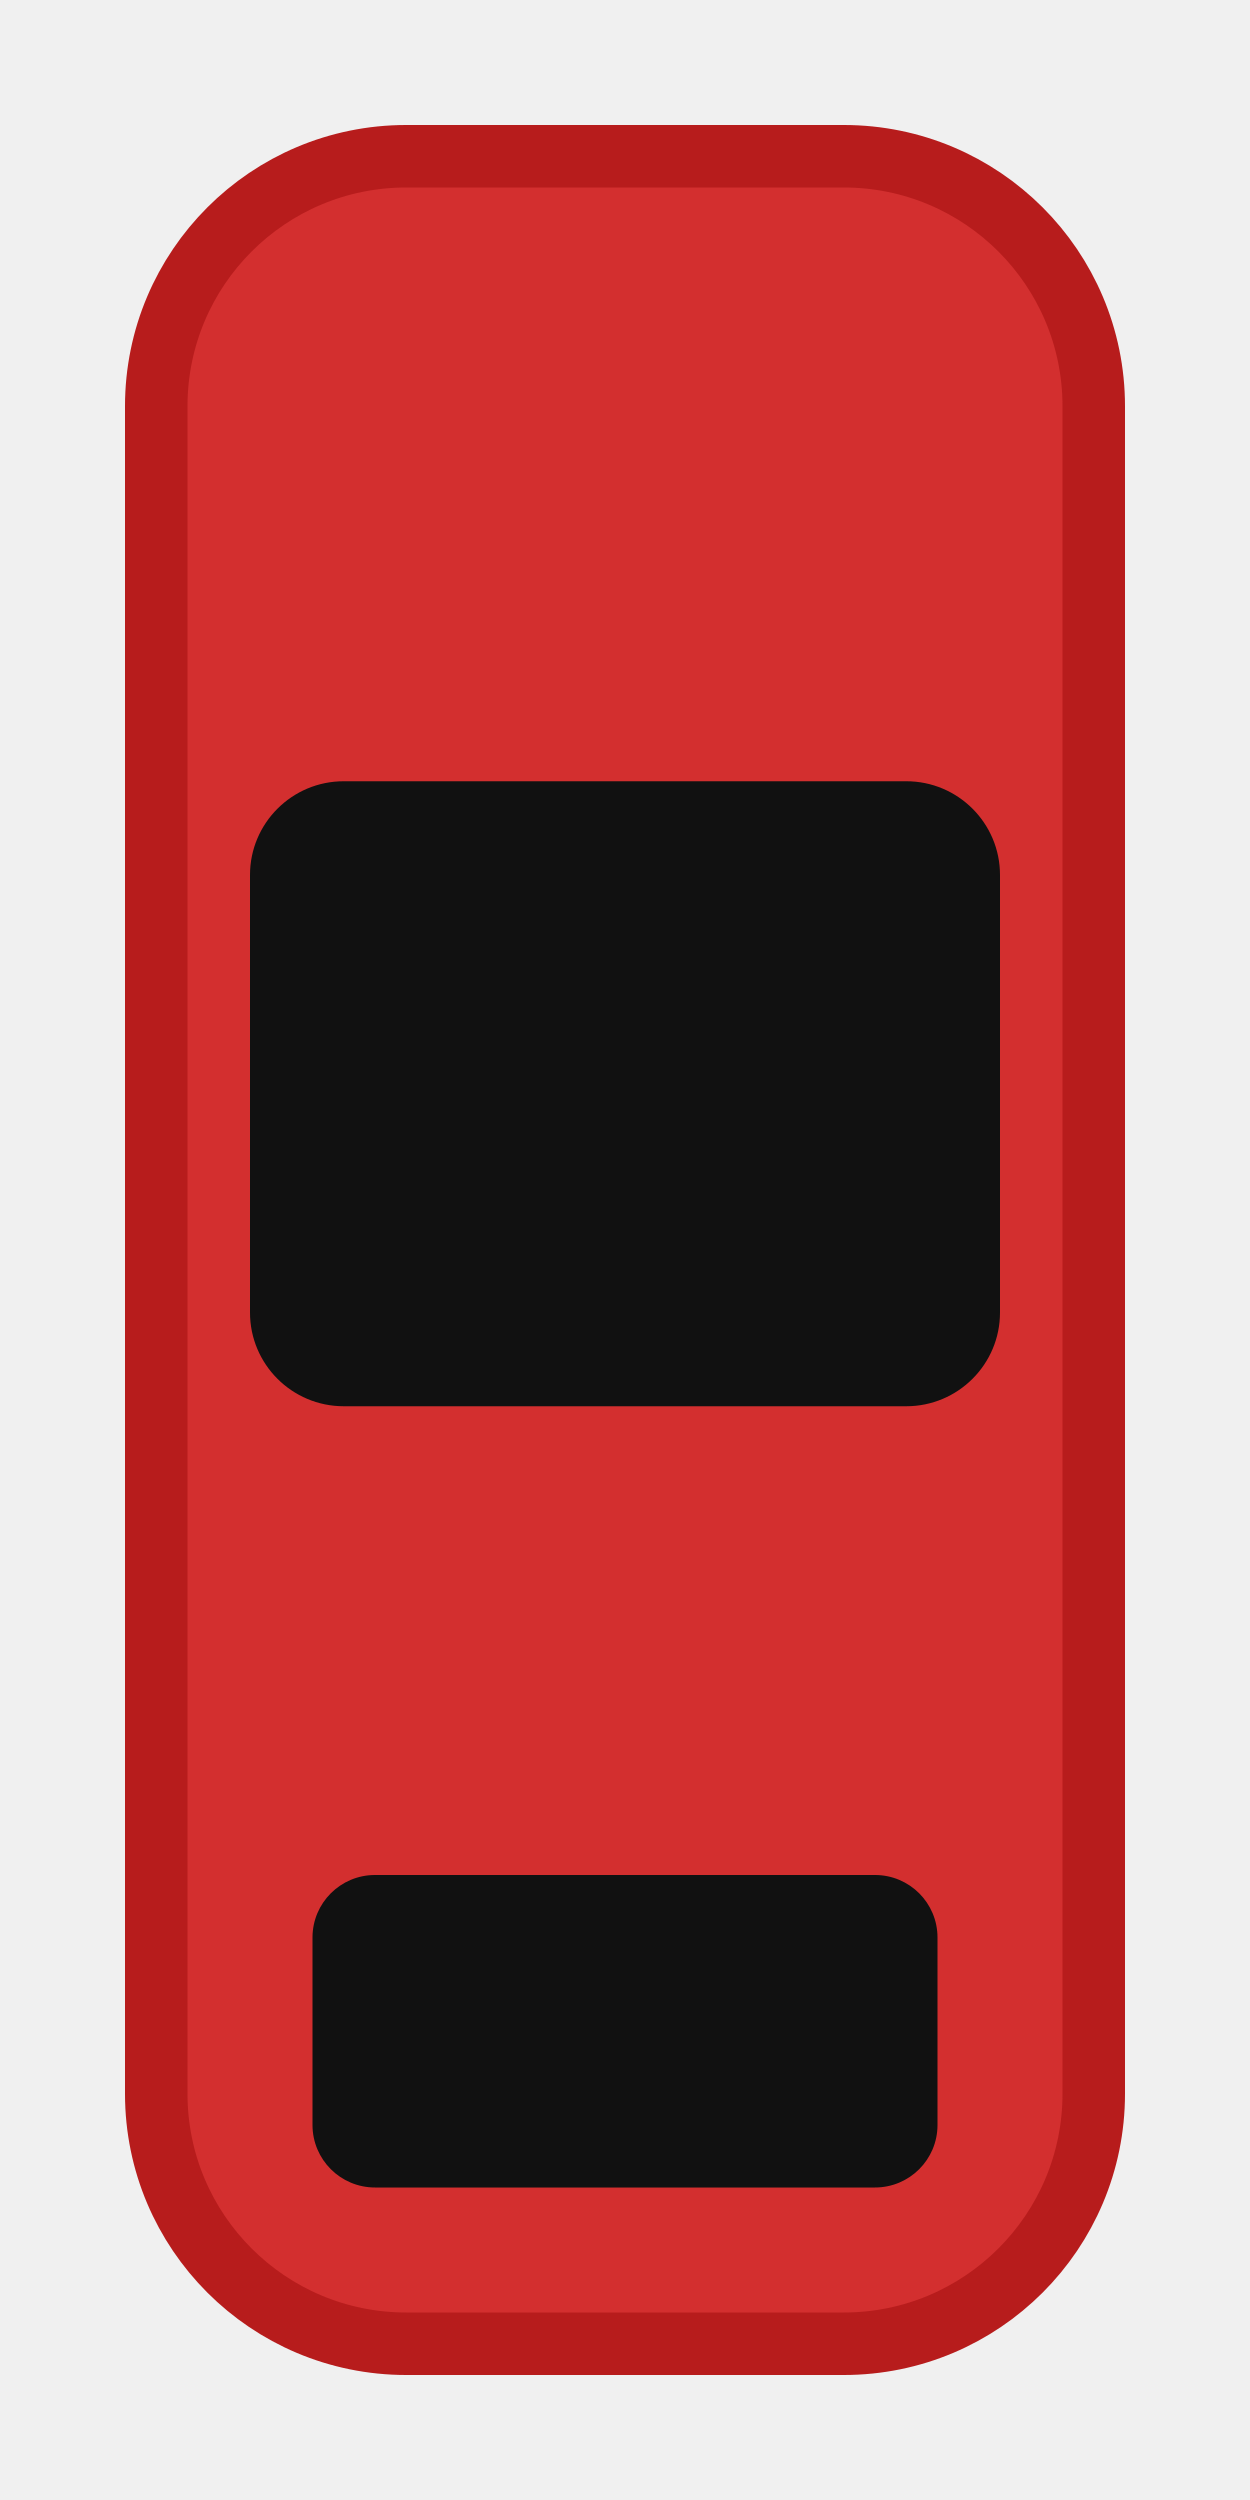
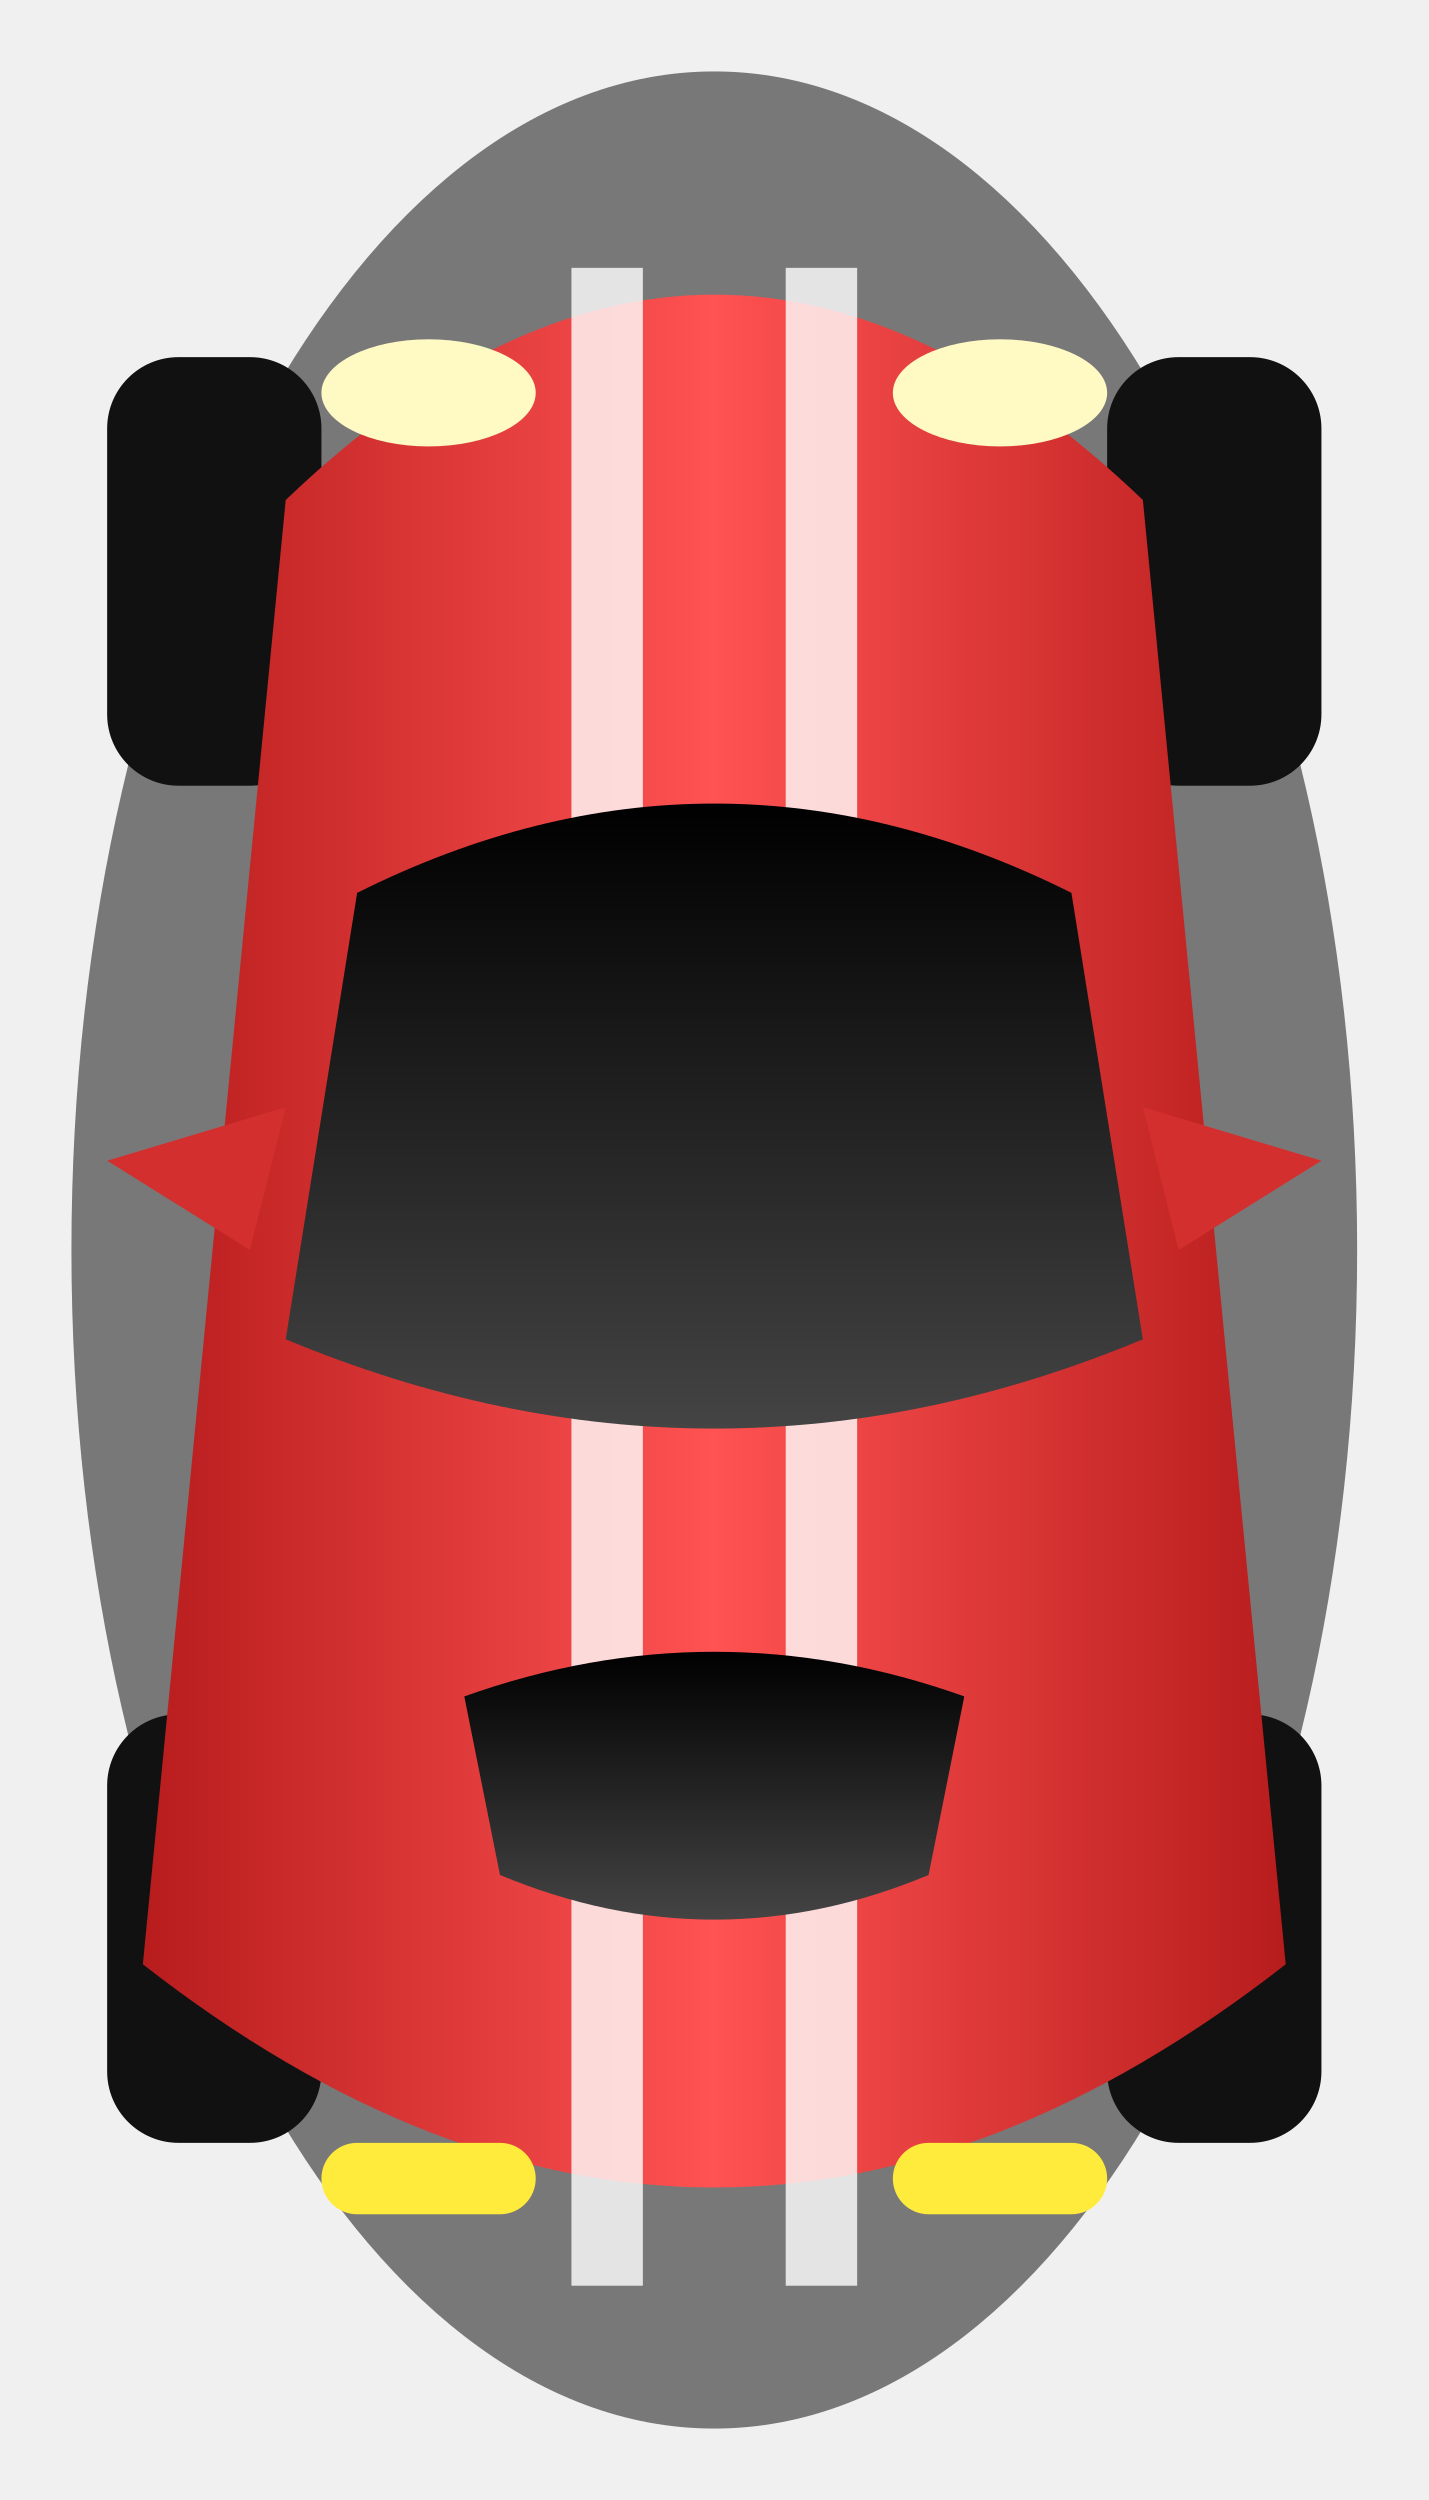
- <svg xmlns="http://www.w3.org/2000/svg" width="40" height="80" viewBox="0 0 40 80">
-   <rect x="5" y="5" width="30" height="70" rx="8" fill="#D32F2F" stroke="#B71C1C" stroke-width="2" />
-   <rect x="8" y="25" width="24" height="20" rx="3" fill="#111" />
-   <rect x="10" y="60" width="20" height="10" rx="2" fill="#111" />
+ <svg xmlns="http://www.w3.org/2000/svg" viewBox="0 0 80 140" width="80" height="140">
+   <defs>
+     <linearGradient id="body" x1="0" y1="0" x2="1" y2="0">
+       <stop offset="0%" stop-color="#b71c1c" />
+       <stop offset="50%" stop-color="#ff5252" />
+       <stop offset="100%" stop-color="#b71c1c" />
+     </linearGradient>
+     <linearGradient id="glass" x1="0" y1="0" x2="0" y2="1">
+       <stop offset="0%" stop-color="#000" />
+       <stop offset="100%" stop-color="#444" />
+     </linearGradient>
+   </defs>
+   <ellipse cx="40" cy="70" rx="36" ry="66" fill="rgba(0,0,0,0.5)" />
+   <rect x="6" y="20" width="12" height="24" rx="4" fill="#111" />
+   <rect x="62" y="20" width="12" height="24" rx="4" fill="#111" />
+   <rect x="6" y="96" width="12" height="24" rx="4" fill="#111" />
+   <rect x="62" y="96" width="12" height="24" rx="4" fill="#111" />
+   <path d="M 16 28 Q 40 5 64 28 L 72 110 Q 40 135 8 110 Z" fill="url(#body)" />
+   <rect x="32" y="15" width="4" height="113" fill="#fff" opacity="0.8" />
+   <rect x="44" y="15" width="4" height="113" fill="#fff" opacity="0.8" />
+   <path d="M 20 50 Q 40 40 60 50 L 64 75 Q 40 85 16 75 Z" fill="url(#glass)" />
+   <path d="M 26 95 Q 40 90 54 95 L 52 105 Q 40 110 28 105 Z" fill="url(#glass)" />
+   <ellipse cx="24" cy="22" rx="6" ry="3" fill="#fff9c4" />
+   <ellipse cx="56" cy="22" rx="6" ry="3" fill="#fff9c4" />
+   <rect x="18" y="120" width="12" height="4" rx="2" fill="#ffeb3b" />
+   <rect x="50" y="120" width="12" height="4" rx="2" fill="#ffeb3b" />
+   <path d="M 16 62 L 6 65 L 14 70 Z" fill="#d32f2f" />
+   <path d="M 64 62 L 74 65 L 66 70 Z" fill="#d32f2f" />
</svg>
